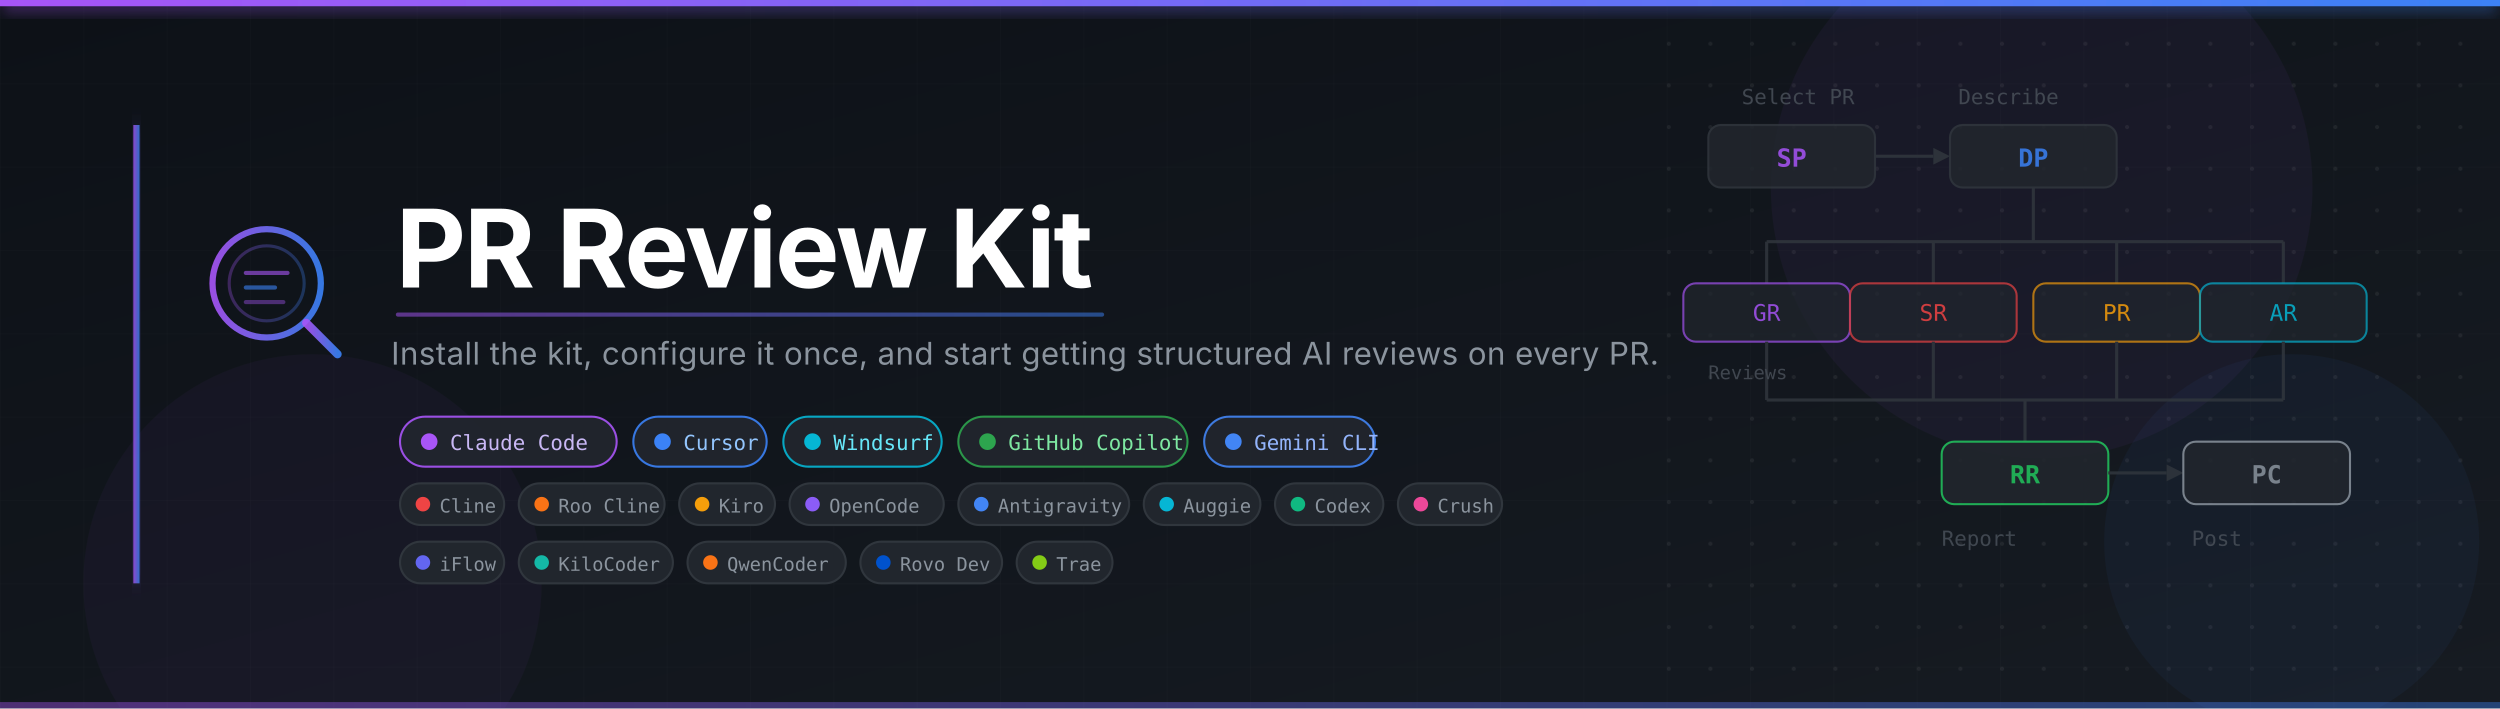
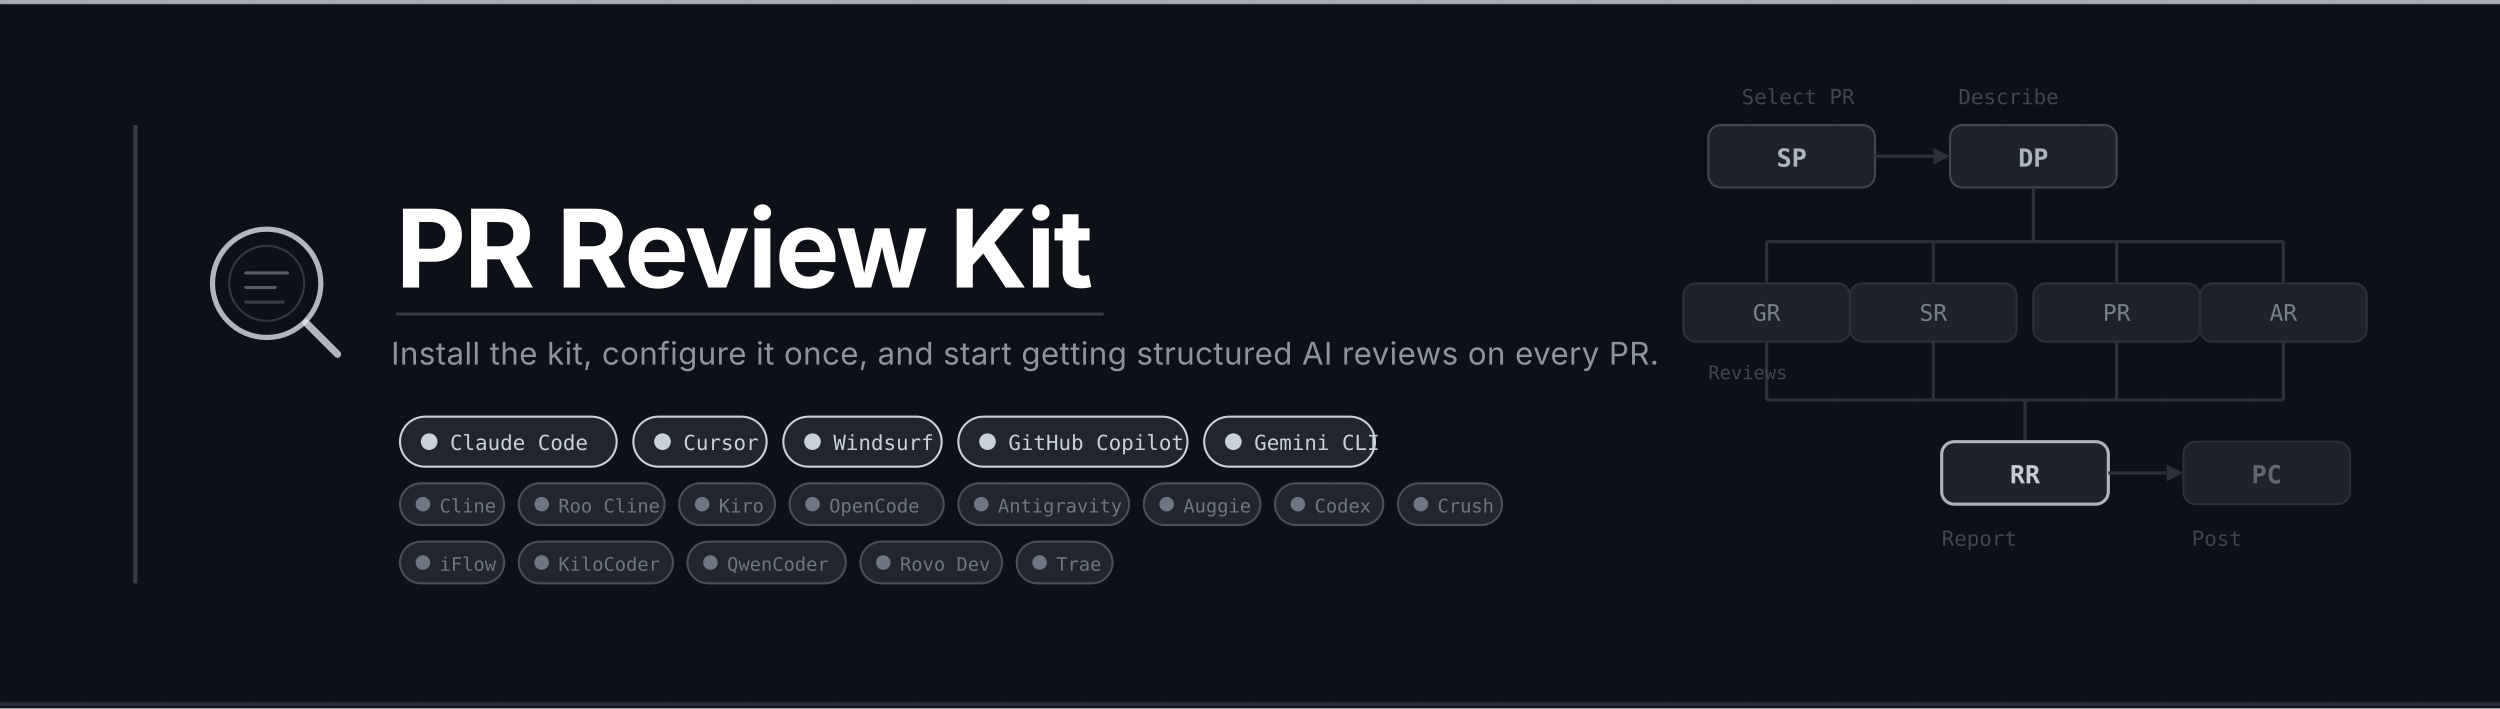
<svg xmlns="http://www.w3.org/2000/svg" width="1200" height="340" viewBox="0 0 1200 340">
  <defs>
-     <linearGradient id="bg" x1="0%" y1="0%" x2="100%" y2="100%">
-       <stop offset="0%" style="stop-color:#0d1117" />
-       <stop offset="100%" style="stop-color:#161b22" />
-     </linearGradient>
-     <linearGradient id="accent" x1="0%" y1="0%" x2="100%" y2="0%">
-       <stop offset="0%" style="stop-color:#a855f7" />
-       <stop offset="100%" style="stop-color:#3b82f6" />
-     </linearGradient>
-     <filter id="glow" x="-20%" y="-200%" width="140%" height="500%">
-       <feGaussianBlur stdDeviation="4" result="blur" />
-       <feMerge>
-         <feMergeNode in="blur" />
-         <feMergeNode in="SourceGraphic" />
-       </feMerge>
-     </filter>
    <pattern id="grid" width="40" height="40" patternUnits="userSpaceOnUse">
      <path d="M 40 0 L 0 0 0 40" fill="none" stroke="#ffffff" stroke-width="0.3" opacity="0.04" />
    </pattern>
-     <pattern id="dots" width="20" height="20" patternUnits="userSpaceOnUse">
-       <circle cx="1" cy="1" r="1" fill="#ffffff" opacity="0.06" />
-     </pattern>
  </defs>
-   <rect width="1200" height="340" fill="url(#bg)" />
+   <rect width="1200" height="340" fill="#0d1117" />
  <rect width="1200" height="340" fill="url(#grid)" />
-   <rect x="800" y="0" width="400" height="340" fill="url(#dots)" />
-   <circle cx="980" cy="90" r="130" fill="#a855f7" opacity="0.05" />
-   <circle cx="1100" cy="260" r="90" fill="#3b82f6" opacity="0.05" />
-   <circle cx="150" cy="280" r="110" fill="#a855f7" opacity="0.04" />
-   <rect x="0" y="0" width="1200" height="3" fill="url(#accent)" filter="url(#glow)" />
-   <rect x="64" y="60" width="3" height="220" fill="url(#accent)" opacity="0.8" filter="url(#glow)" />
+   <rect x="0" y="0" width="1200" height="2" fill="#e6edf3" opacity="0.7" />
+   <rect x="64" y="60" width="2" height="220" fill="#e6edf3" opacity="0.2" />
  <g transform="translate(100, 108)">
-     <circle cx="28" cy="28" r="26" fill="none" stroke="url(#accent)" stroke-width="3" opacity="0.9" />
-     <circle cx="28" cy="28" r="18" fill="none" stroke="url(#accent)" stroke-width="1.5" opacity="0.3" />
-     <line x1="47" y1="47" x2="62" y2="62" stroke="url(#accent)" stroke-width="4" stroke-linecap="round" opacity="0.9" />
-     <line x1="18" y1="23" x2="38" y2="23" stroke="#a855f7" stroke-width="2" stroke-linecap="round" opacity="0.6" />
-     <line x1="18" y1="30" x2="32" y2="30" stroke="#3b82f6" stroke-width="2" stroke-linecap="round" opacity="0.6" />
-     <line x1="18" y1="37" x2="36" y2="37" stroke="#a855f7" stroke-width="2" stroke-linecap="round" opacity="0.4" />
+     <circle cx="28" cy="28" r="26" fill="none" stroke="#e6edf3" stroke-width="2.5" opacity="0.75" />
+     <circle cx="28" cy="28" r="18" fill="none" stroke="#e6edf3" stroke-width="1" opacity="0.18" />
+     <line x1="47" y1="47" x2="62" y2="62" stroke="#e6edf3" stroke-width="3.5" stroke-linecap="round" opacity="0.75" />
+     <line x1="18" y1="23" x2="38" y2="23" stroke="#e6edf3" stroke-width="1.5" stroke-linecap="round" opacity="0.35" />
+     <line x1="18" y1="30" x2="32" y2="30" stroke="#e6edf3" stroke-width="1.5" stroke-linecap="round" opacity="0.35" />
+     <line x1="18" y1="37" x2="36" y2="37" stroke="#e6edf3" stroke-width="1.5" stroke-linecap="round" opacity="0.2" />
  </g>
  <text x="190" y="138" font-family="-apple-system, BlinkMacSystemFont, 'Segoe UI', sans-serif" font-size="52" font-weight="700" letter-spacing="-1" fill="#ffffff">
    PR Review Kit
  </text>
-   <rect x="190" y="150" width="340" height="2" fill="url(#accent)" opacity="0.5" rx="1" />
+   <rect x="190" y="150" width="340" height="1.5" fill="#e6edf3" opacity="0.18" rx="1" />
  <text x="492" y="175" text-anchor="middle" font-family="-apple-system, BlinkMacSystemFont, 'Segoe UI', sans-serif" font-size="15" font-weight="400" fill="#8b949e" letter-spacing="0.2">
    Install the kit, configure it once, and start getting structured AI reviews on every PR.
  </text>
  <g transform="translate(192, 200)">
-     <rect width="104" height="24" rx="12" fill="#21262d" stroke="#a855f7" stroke-width="1" opacity="0.9" />
-     <circle cx="14" cy="12" r="4" fill="#a855f7" />
-     <text x="24" y="16" font-family="monospace" font-size="10" fill="#c9b8f5">Claude Code</text>
+     <rect width="104" height="24" rx="12" fill="#21262d" stroke="#c9d1d9" stroke-width="1" />
+     <circle cx="14" cy="12" r="4" fill="#c9d1d9" />
+     <text x="24" y="16" font-family="monospace" font-size="10" fill="#c9d1d9">Claude Code</text>
  </g>
  <g transform="translate(304, 200)">
-     <rect width="64" height="24" rx="12" fill="#21262d" stroke="#3b82f6" stroke-width="1" opacity="0.9" />
-     <circle cx="14" cy="12" r="4" fill="#3b82f6" />
-     <text x="24" y="16" font-family="monospace" font-size="10" fill="#93c5fd">Cursor</text>
+     <rect width="64" height="24" rx="12" fill="#21262d" stroke="#c9d1d9" stroke-width="1" />
+     <circle cx="14" cy="12" r="4" fill="#c9d1d9" />
+     <text x="24" y="16" font-family="monospace" font-size="10" fill="#c9d1d9">Cursor</text>
  </g>
  <g transform="translate(376, 200)">
-     <rect width="76" height="24" rx="12" fill="#21262d" stroke="#06b6d4" stroke-width="1" opacity="0.9" />
-     <circle cx="14" cy="12" r="4" fill="#06b6d4" />
-     <text x="24" y="16" font-family="monospace" font-size="10" fill="#67e8f9">Windsurf</text>
+     <rect width="76" height="24" rx="12" fill="#21262d" stroke="#c9d1d9" stroke-width="1" />
+     <circle cx="14" cy="12" r="4" fill="#c9d1d9" />
+     <text x="24" y="16" font-family="monospace" font-size="10" fill="#c9d1d9">Windsurf</text>
  </g>
  <g transform="translate(460, 200)">
-     <rect width="110" height="24" rx="12" fill="#21262d" stroke="#2da44e" stroke-width="1" opacity="0.9" />
-     <circle cx="14" cy="12" r="4" fill="#2da44e" />
-     <text x="24" y="16" font-family="monospace" font-size="10" fill="#7ee8a2">GitHub Copilot</text>
+     <rect width="110" height="24" rx="12" fill="#21262d" stroke="#c9d1d9" stroke-width="1" />
+     <circle cx="14" cy="12" r="4" fill="#c9d1d9" />
+     <text x="24" y="16" font-family="monospace" font-size="10" fill="#c9d1d9">GitHub Copilot</text>
  </g>
  <g transform="translate(578, 200)">
-     <rect width="82" height="24" rx="12" fill="#21262d" stroke="#4285f4" stroke-width="1" opacity="0.9" />
-     <circle cx="14" cy="12" r="4" fill="#4285f4" />
-     <text x="24" y="16" font-family="monospace" font-size="10" fill="#93b4fb">Gemini CLI</text>
+     <rect width="82" height="24" rx="12" fill="#21262d" stroke="#c9d1d9" stroke-width="1" />
+     <circle cx="14" cy="12" r="4" fill="#c9d1d9" />
+     <text x="24" y="16" font-family="monospace" font-size="10" fill="#c9d1d9">Gemini CLI</text>
  </g>
  <g transform="translate(192, 232)">
-     <rect width="50" height="20" rx="10" fill="#21262d" stroke="#30363d" stroke-width="1" />
-     <circle cx="11" cy="10" r="3.5" fill="#ef4444" />
-     <text x="19" y="14" font-family="monospace" font-size="9" fill="#8b949e">Cline</text>
+     <rect width="50" height="20" rx="10" fill="#21262d" stroke="#484f58" stroke-width="1" />
+     <circle cx="11" cy="10" r="3.5" fill="#6e7681" />
+     <text x="19" y="14" font-family="monospace" font-size="9" fill="#6e7681">Cline</text>
  </g>
  <g transform="translate(249, 232)">
-     <rect width="70" height="20" rx="10" fill="#21262d" stroke="#30363d" stroke-width="1" />
-     <circle cx="11" cy="10" r="3.5" fill="#f97316" />
-     <text x="19" y="14" font-family="monospace" font-size="9" fill="#8b949e">Roo Cline</text>
+     <rect width="70" height="20" rx="10" fill="#21262d" stroke="#484f58" stroke-width="1" />
+     <circle cx="11" cy="10" r="3.5" fill="#6e7681" />
+     <text x="19" y="14" font-family="monospace" font-size="9" fill="#6e7681">Roo Cline</text>
  </g>
  <g transform="translate(326, 232)">
-     <rect width="46" height="20" rx="10" fill="#21262d" stroke="#30363d" stroke-width="1" />
-     <circle cx="11" cy="10" r="3.5" fill="#f59e0b" />
-     <text x="19" y="14" font-family="monospace" font-size="9" fill="#8b949e">Kiro</text>
+     <rect width="46" height="20" rx="10" fill="#21262d" stroke="#484f58" stroke-width="1" />
+     <circle cx="11" cy="10" r="3.5" fill="#6e7681" />
+     <text x="19" y="14" font-family="monospace" font-size="9" fill="#6e7681">Kiro</text>
  </g>
  <g transform="translate(379, 232)">
-     <rect width="74" height="20" rx="10" fill="#21262d" stroke="#30363d" stroke-width="1" />
-     <circle cx="11" cy="10" r="3.5" fill="#8b5cf6" />
-     <text x="19" y="14" font-family="monospace" font-size="9" fill="#8b949e">OpenCode</text>
+     <rect width="74" height="20" rx="10" fill="#21262d" stroke="#484f58" stroke-width="1" />
+     <circle cx="11" cy="10" r="3.5" fill="#6e7681" />
+     <text x="19" y="14" font-family="monospace" font-size="9" fill="#6e7681">OpenCode</text>
  </g>
  <g transform="translate(460, 232)">
-     <rect width="82" height="20" rx="10" fill="#21262d" stroke="#30363d" stroke-width="1" />
-     <circle cx="11" cy="10" r="3.5" fill="#4285f4" />
-     <text x="19" y="14" font-family="monospace" font-size="9" fill="#8b949e">Antigravity</text>
+     <rect width="82" height="20" rx="10" fill="#21262d" stroke="#484f58" stroke-width="1" />
+     <circle cx="11" cy="10" r="3.5" fill="#6e7681" />
+     <text x="19" y="14" font-family="monospace" font-size="9" fill="#6e7681">Antigravity</text>
  </g>
  <g transform="translate(549, 232)">
-     <rect width="56" height="20" rx="10" fill="#21262d" stroke="#30363d" stroke-width="1" />
-     <circle cx="11" cy="10" r="3.5" fill="#06b6d4" />
-     <text x="19" y="14" font-family="monospace" font-size="9" fill="#8b949e">Auggie</text>
+     <rect width="56" height="20" rx="10" fill="#21262d" stroke="#484f58" stroke-width="1" />
+     <circle cx="11" cy="10" r="3.5" fill="#6e7681" />
+     <text x="19" y="14" font-family="monospace" font-size="9" fill="#6e7681">Auggie</text>
  </g>
  <g transform="translate(612, 232)">
-     <rect width="52" height="20" rx="10" fill="#21262d" stroke="#30363d" stroke-width="1" />
-     <circle cx="11" cy="10" r="3.5" fill="#10b981" />
-     <text x="19" y="14" font-family="monospace" font-size="9" fill="#8b949e">Codex</text>
+     <rect width="52" height="20" rx="10" fill="#21262d" stroke="#484f58" stroke-width="1" />
+     <circle cx="11" cy="10" r="3.5" fill="#6e7681" />
+     <text x="19" y="14" font-family="monospace" font-size="9" fill="#6e7681">Codex</text>
  </g>
  <g transform="translate(671, 232)">
-     <rect width="50" height="20" rx="10" fill="#21262d" stroke="#30363d" stroke-width="1" />
-     <circle cx="11" cy="10" r="3.5" fill="#ec4899" />
-     <text x="19" y="14" font-family="monospace" font-size="9" fill="#8b949e">Crush</text>
+     <rect width="50" height="20" rx="10" fill="#21262d" stroke="#484f58" stroke-width="1" />
+     <circle cx="11" cy="10" r="3.5" fill="#6e7681" />
+     <text x="19" y="14" font-family="monospace" font-size="9" fill="#6e7681">Crush</text>
  </g>
  <g transform="translate(192, 260)">
-     <rect width="50" height="20" rx="10" fill="#21262d" stroke="#30363d" stroke-width="1" />
-     <circle cx="11" cy="10" r="3.5" fill="#6366f1" />
-     <text x="19" y="14" font-family="monospace" font-size="9" fill="#8b949e">iFlow</text>
+     <rect width="50" height="20" rx="10" fill="#21262d" stroke="#484f58" stroke-width="1" />
+     <circle cx="11" cy="10" r="3.5" fill="#6e7681" />
+     <text x="19" y="14" font-family="monospace" font-size="9" fill="#6e7681">iFlow</text>
  </g>
  <g transform="translate(249, 260)">
-     <rect width="74" height="20" rx="10" fill="#21262d" stroke="#30363d" stroke-width="1" />
-     <circle cx="11" cy="10" r="3.5" fill="#14b8a6" />
-     <text x="19" y="14" font-family="monospace" font-size="9" fill="#8b949e">KiloCoder</text>
+     <rect width="74" height="20" rx="10" fill="#21262d" stroke="#484f58" stroke-width="1" />
+     <circle cx="11" cy="10" r="3.5" fill="#6e7681" />
+     <text x="19" y="14" font-family="monospace" font-size="9" fill="#6e7681">KiloCoder</text>
  </g>
  <g transform="translate(330, 260)">
-     <rect width="76" height="20" rx="10" fill="#21262d" stroke="#30363d" stroke-width="1" />
-     <circle cx="11" cy="10" r="3.5" fill="#f97316" />
-     <text x="19" y="14" font-family="monospace" font-size="9" fill="#8b949e">QwenCoder</text>
+     <rect width="76" height="20" rx="10" fill="#21262d" stroke="#484f58" stroke-width="1" />
+     <circle cx="11" cy="10" r="3.5" fill="#6e7681" />
+     <text x="19" y="14" font-family="monospace" font-size="9" fill="#6e7681">QwenCoder</text>
  </g>
  <g transform="translate(413, 260)">
-     <rect width="68" height="20" rx="10" fill="#21262d" stroke="#30363d" stroke-width="1" />
-     <circle cx="11" cy="10" r="3.5" fill="#0052cc" />
-     <text x="19" y="14" font-family="monospace" font-size="9" fill="#8b949e">Rovo Dev</text>
+     <rect width="68" height="20" rx="10" fill="#21262d" stroke="#484f58" stroke-width="1" />
+     <circle cx="11" cy="10" r="3.5" fill="#6e7681" />
+     <text x="19" y="14" font-family="monospace" font-size="9" fill="#6e7681">Rovo Dev</text>
  </g>
  <g transform="translate(488, 260)">
-     <rect width="46" height="20" rx="10" fill="#21262d" stroke="#30363d" stroke-width="1" />
-     <circle cx="11" cy="10" r="3.5" fill="#84cc16" />
-     <text x="19" y="14" font-family="monospace" font-size="9" fill="#8b949e">Trae</text>
+     <rect width="46" height="20" rx="10" fill="#21262d" stroke="#484f58" stroke-width="1" />
+     <circle cx="11" cy="10" r="3.5" fill="#6e7681" />
+     <text x="19" y="14" font-family="monospace" font-size="9" fill="#6e7681">Trae</text>
  </g>
  <g transform="translate(820, 60)" opacity="0.85">
-     <rect x="0" y="0" width="80" height="30" rx="6" fill="#21262d" stroke="#30363d" stroke-width="1" />
-     <text x="40" y="20" text-anchor="middle" font-family="monospace" font-size="12" fill="#a855f7" font-weight="600">SP</text>
+     <rect x="0" y="0" width="80" height="30" rx="6" fill="#21262d" stroke="#484f58" stroke-width="1" />
+     <text x="40" y="20" text-anchor="middle" font-family="monospace" font-size="12" fill="#c9d1d9" font-weight="600">SP</text>
    <line x1="80" y1="15" x2="108" y2="15" stroke="#30363d" stroke-width="1.5" />
    <polygon points="108,11 116,15 108,19" fill="#30363d" />
-     <rect x="116" y="0" width="80" height="30" rx="6" fill="#21262d" stroke="#30363d" stroke-width="1" />
-     <text x="156" y="20" text-anchor="middle" font-family="monospace" font-size="12" fill="#3b82f6" font-weight="600">DP</text>
+     <rect x="116" y="0" width="80" height="30" rx="6" fill="#21262d" stroke="#484f58" stroke-width="1" />
+     <text x="156" y="20" text-anchor="middle" font-family="monospace" font-size="12" fill="#c9d1d9" font-weight="600">DP</text>
    <line x1="156" y1="30" x2="156" y2="56" stroke="#30363d" stroke-width="1.5" />
    <line x1="28" y1="56" x2="276" y2="56" stroke="#30363d" stroke-width="1.5" />
    <line x1="28" y1="56" x2="28" y2="76" stroke="#30363d" stroke-width="1.5" />
-     <rect x="-12" y="76" width="80" height="28" rx="6" fill="#21262d" stroke="#a855f7" stroke-width="1" opacity="0.8" />
-     <text x="28" y="94" text-anchor="middle" font-family="monospace" font-size="11" fill="#a855f7">GR</text>
+     <rect x="-12" y="76" width="80" height="28" rx="6" fill="#21262d" stroke="#30363d" stroke-width="1" />
+     <text x="28" y="94" text-anchor="middle" font-family="monospace" font-size="11" fill="#8b949e">GR</text>
    <line x1="108" y1="56" x2="108" y2="76" stroke="#30363d" stroke-width="1.5" />
-     <rect x="68" y="76" width="80" height="28" rx="6" fill="#21262d" stroke="#ef4444" stroke-width="1" opacity="0.8" />
-     <text x="108" y="94" text-anchor="middle" font-family="monospace" font-size="11" fill="#ef4444">SR</text>
+     <rect x="68" y="76" width="80" height="28" rx="6" fill="#21262d" stroke="#30363d" stroke-width="1" />
+     <text x="108" y="94" text-anchor="middle" font-family="monospace" font-size="11" fill="#8b949e">SR</text>
    <line x1="196" y1="56" x2="196" y2="76" stroke="#30363d" stroke-width="1.5" />
-     <rect x="156" y="76" width="80" height="28" rx="6" fill="#21262d" stroke="#f59e0b" stroke-width="1" opacity="0.8" />
-     <text x="196" y="94" text-anchor="middle" font-family="monospace" font-size="11" fill="#f59e0b">PR</text>
+     <rect x="156" y="76" width="80" height="28" rx="6" fill="#21262d" stroke="#30363d" stroke-width="1" />
+     <text x="196" y="94" text-anchor="middle" font-family="monospace" font-size="11" fill="#8b949e">PR</text>
    <line x1="276" y1="56" x2="276" y2="76" stroke="#30363d" stroke-width="1.5" />
-     <rect x="236" y="76" width="80" height="28" rx="6" fill="#21262d" stroke="#06b6d4" stroke-width="1" opacity="0.8" />
-     <text x="276" y="94" text-anchor="middle" font-family="monospace" font-size="11" fill="#06b6d4">AR</text>
+     <rect x="236" y="76" width="80" height="28" rx="6" fill="#21262d" stroke="#30363d" stroke-width="1" />
+     <text x="276" y="94" text-anchor="middle" font-family="monospace" font-size="11" fill="#8b949e">AR</text>
    <line x1="28" y1="104" x2="28" y2="132" stroke="#30363d" stroke-width="1.5" />
    <line x1="108" y1="104" x2="108" y2="132" stroke="#30363d" stroke-width="1.5" />
    <line x1="196" y1="104" x2="196" y2="132" stroke="#30363d" stroke-width="1.5" />
    <line x1="276" y1="104" x2="276" y2="132" stroke="#30363d" stroke-width="1.5" />
    <line x1="28" y1="132" x2="276" y2="132" stroke="#30363d" stroke-width="1.5" />
    <line x1="152" y1="132" x2="152" y2="152" stroke="#30363d" stroke-width="1.5" />
-     <rect x="112" y="152" width="80" height="30" rx="6" fill="#21262d" stroke="#22c55e" stroke-width="1" />
-     <text x="152" y="172" text-anchor="middle" font-family="monospace" font-size="12" fill="#22c55e" font-weight="600">RR</text>
+     <rect x="112" y="152" width="80" height="30" rx="6" fill="#21262d" stroke="#c9d1d9" stroke-width="1.5" />
+     <text x="152" y="172" text-anchor="middle" font-family="monospace" font-size="12" fill="#e6edf3" font-weight="600">RR</text>
    <line x1="192" y1="167" x2="220" y2="167" stroke="#30363d" stroke-width="1.5" />
    <polygon points="220,163 228,167 220,171" fill="#30363d" />
-     <rect x="228" y="152" width="80" height="30" rx="6" fill="#21262d" stroke="#8b949e" stroke-width="1" />
-     <text x="268" y="172" text-anchor="middle" font-family="monospace" font-size="12" fill="#8b949e" font-weight="600">PC</text>
+     <rect x="228" y="152" width="80" height="30" rx="6" fill="#21262d" stroke="#30363d" stroke-width="1" />
+     <text x="268" y="172" text-anchor="middle" font-family="monospace" font-size="12" fill="#6e7681" font-weight="600">PC</text>
    <text x="16" y="-10" font-family="monospace" font-size="10" fill="#484f58">Select PR</text>
    <text x="120" y="-10" font-family="monospace" font-size="10" fill="#484f58">Describe</text>
    <text x="0" y="122" font-family="monospace" font-size="9" fill="#484f58">Reviews</text>
    <text x="112" y="202" font-family="monospace" font-size="10" fill="#484f58">Report</text>
    <text x="232" y="202" font-family="monospace" font-size="10" fill="#484f58">Post</text>
  </g>
-   <rect x="0" y="337" width="1200" height="3" fill="url(#accent)" opacity="0.4" />
+   <rect x="0" y="337" width="1200" height="2" fill="#e6edf3" opacity="0.12" />
</svg>
